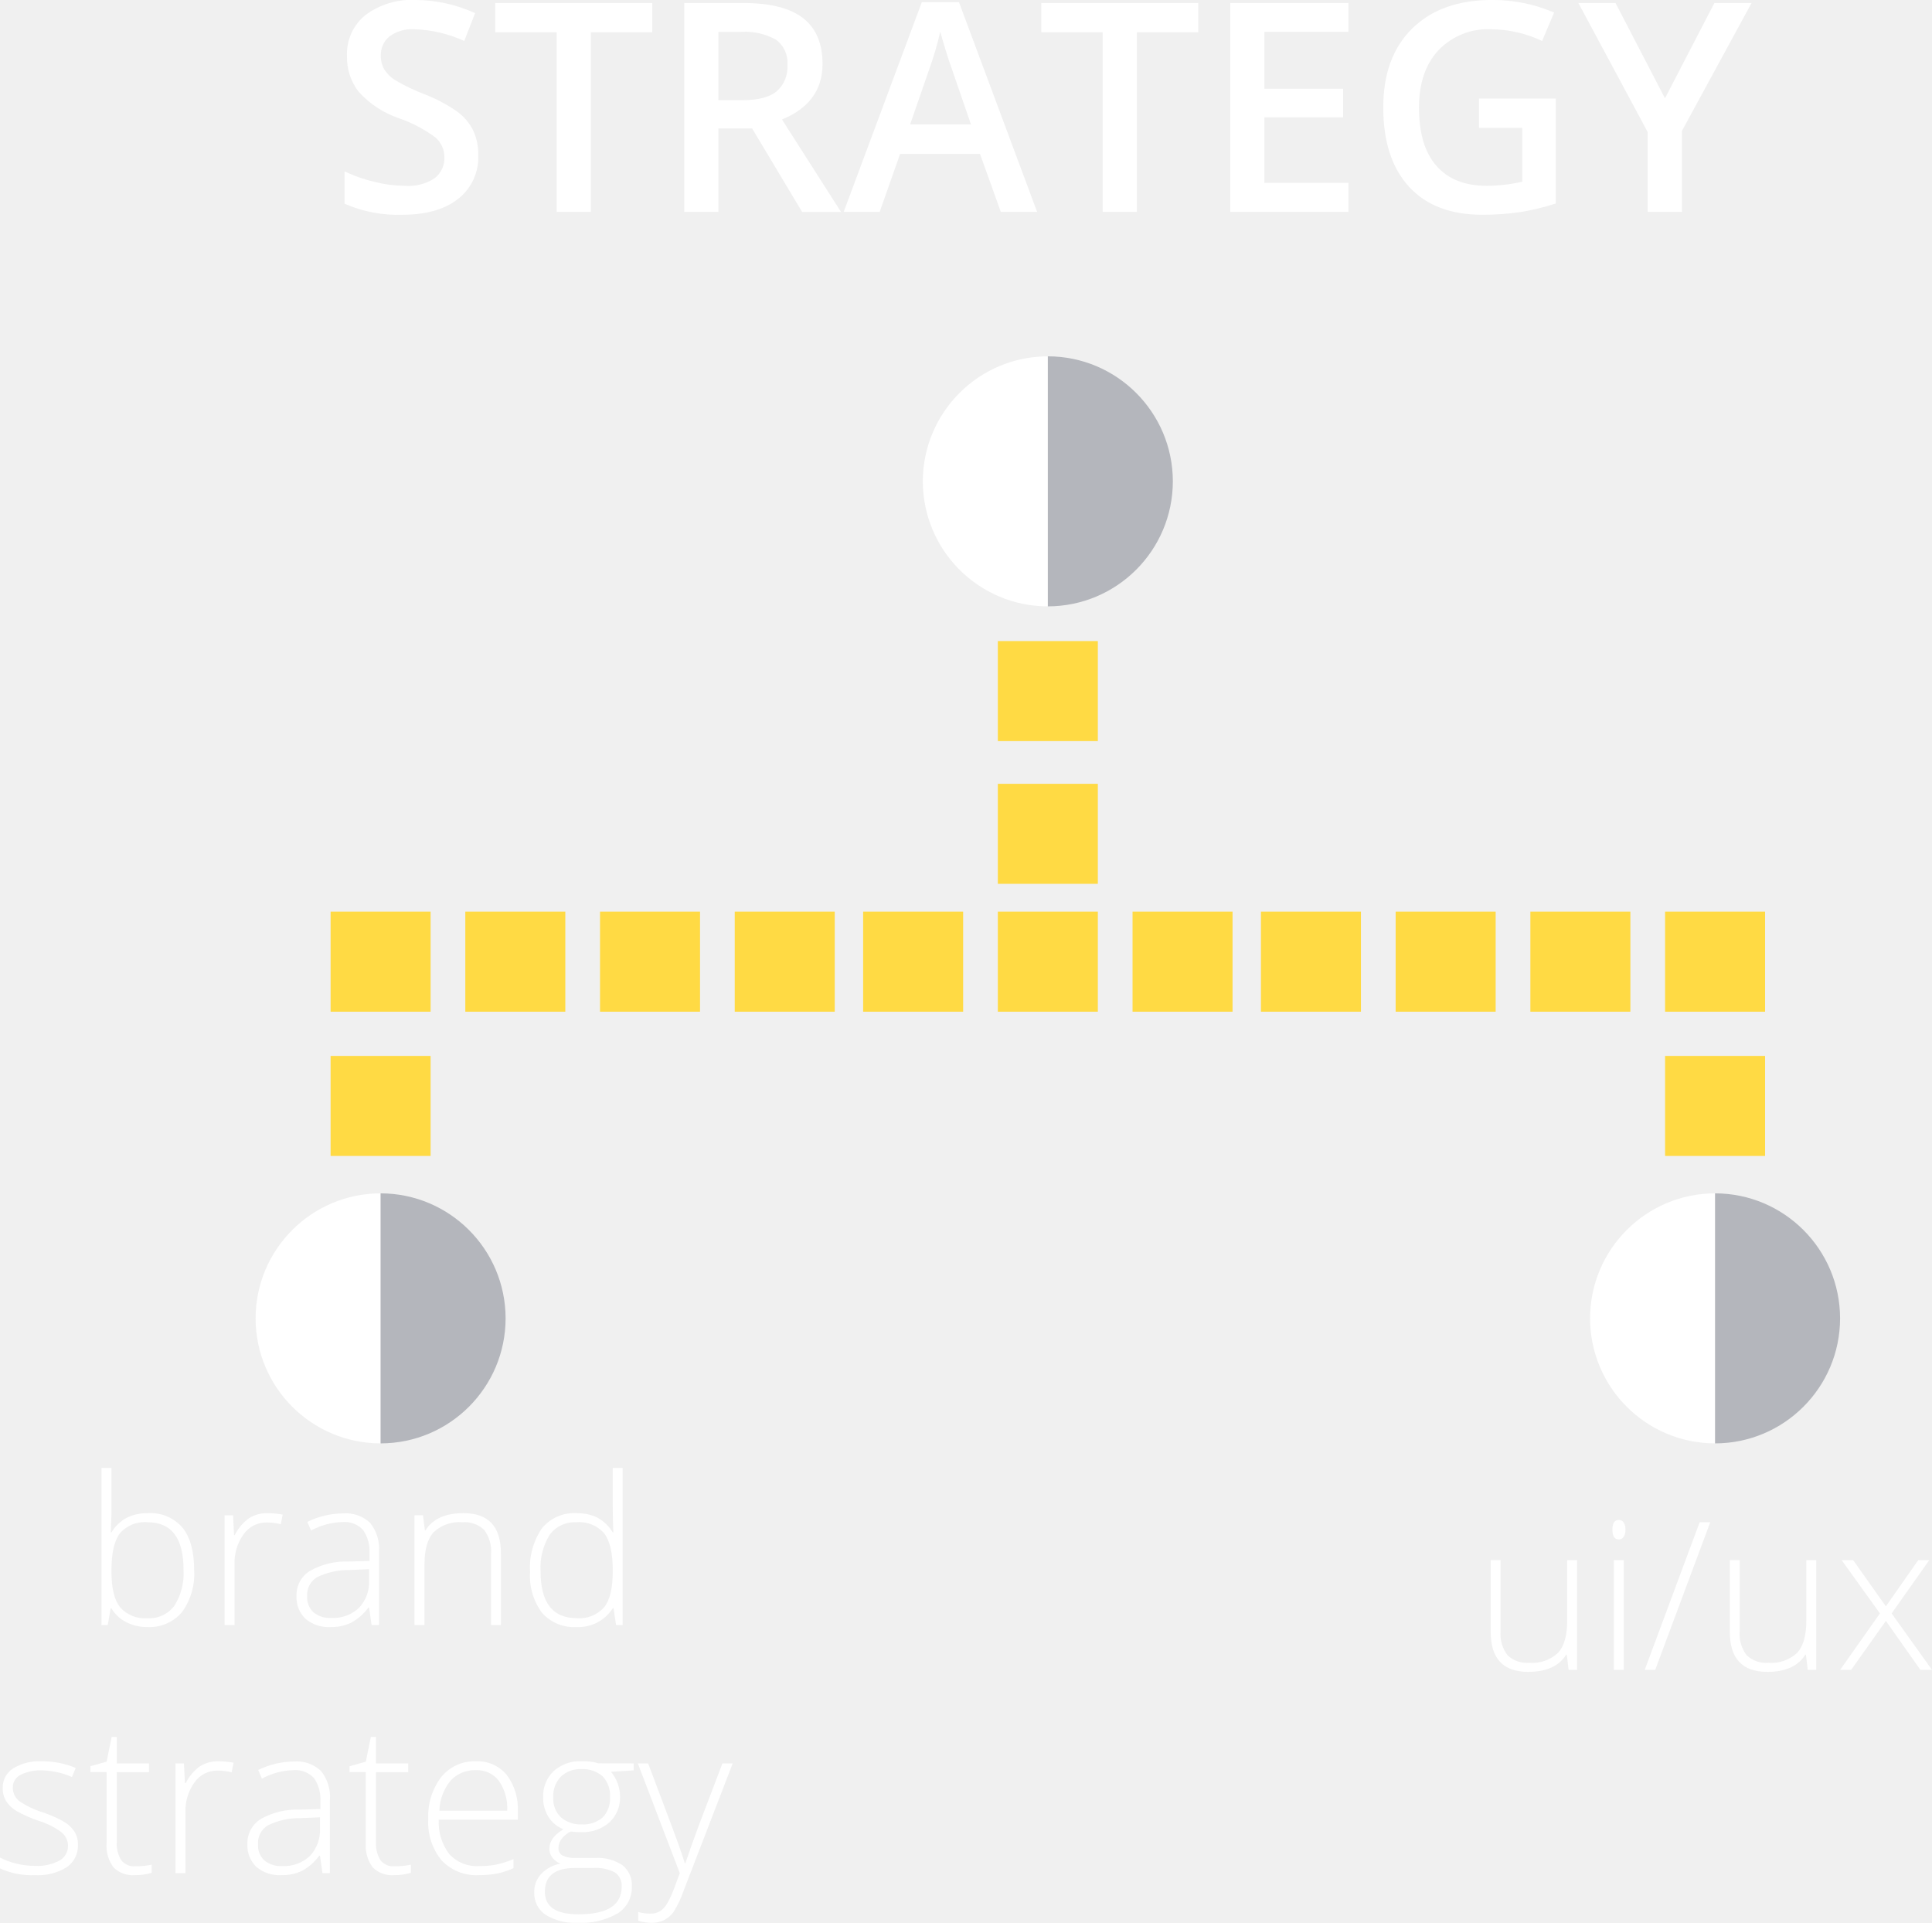
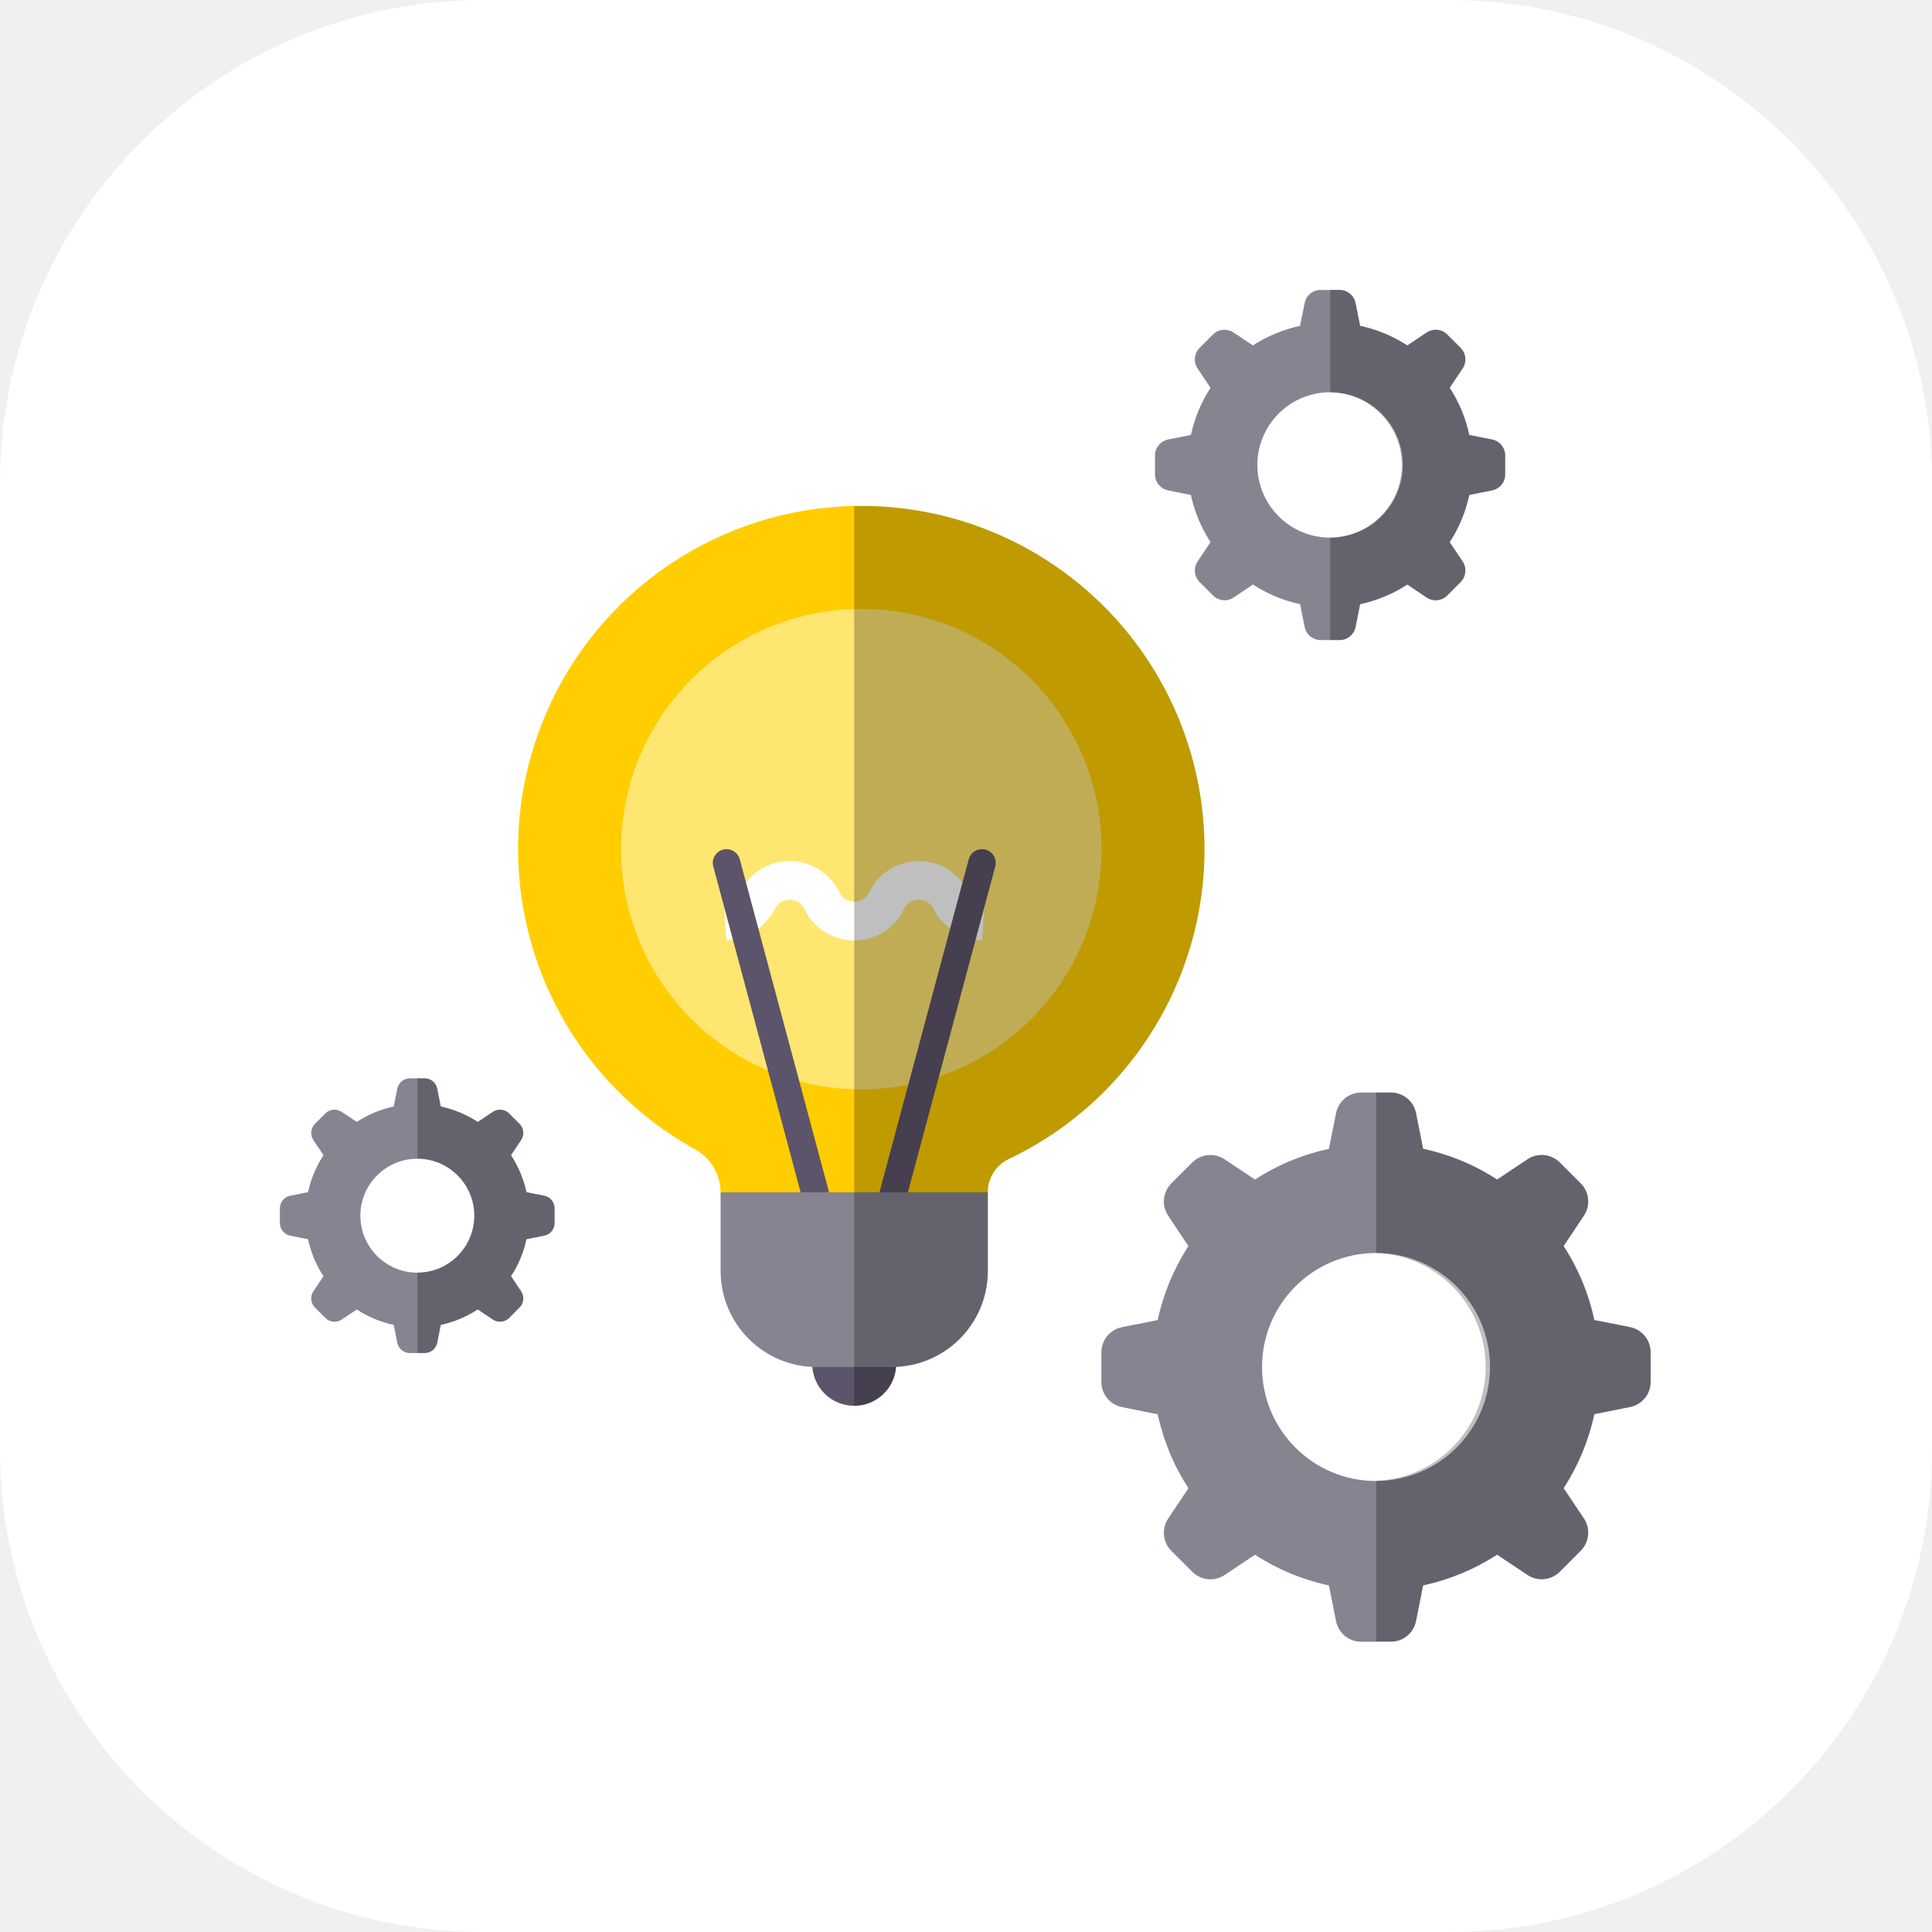
- <svg xmlns="http://www.w3.org/2000/svg" id="Component_13_1" data-name="Component 13 – 1" width="280.374" height="279" viewBox="0 0 280.374 279">
-   <g id="Group_164" data-name="Group 164" transform="translate(1661.595 -4901.344)">
-     <path id="Path_603" data-name="Path 603" d="M-1592.191,4923.859a7.627,7.627,0,0,1-2.922,6.344q-2.923,2.3-8.065,2.3a19.246,19.246,0,0,1-8.417-1.6v-4.686a22.792,22.792,0,0,0,4.405,1.534,18.691,18.691,0,0,0,4.344.56,6.911,6.911,0,0,0,4.343-1.119,3.648,3.648,0,0,0,1.4-3.006,3.766,3.766,0,0,0-1.285-2.882,19.344,19.344,0,0,0-5.307-2.8,14.008,14.008,0,0,1-5.846-3.836,8.105,8.105,0,0,1-1.7-5.182,7.257,7.257,0,0,1,2.695-5.971,11.177,11.177,0,0,1,7.235-2.177,21.247,21.247,0,0,1,8.665,1.908l-1.575,4.042a18.956,18.956,0,0,0-7.215-1.7,5.538,5.538,0,0,0-3.648,1.047,3.44,3.44,0,0,0-1.244,2.768,3.892,3.892,0,0,0,.5,2.021,5.066,5.066,0,0,0,1.637,1.586,27.659,27.659,0,0,0,4.1,1.97,22.435,22.435,0,0,1,4.893,2.592,7.613,7.613,0,0,1,2.28,2.716A8.16,8.16,0,0,1-1592.191,4923.859Z" fill="#fff" />
-     <path id="Path_604" data-name="Path 604" d="M-1575.854,4932.089h-4.955V4906.03h-8.914v-4.25h22.784v4.25h-8.915Z" fill="#fff" />
-     <path id="Path_605" data-name="Path 605" d="M-1557.34,4919.982v12.107h-4.955V4901.78h8.562q5.868,0,8.687,2.2t2.819,6.635q0,5.658-5.887,8.064l8.562,13.413h-5.64l-7.255-12.107Zm0-4.1h3.441q3.462,0,5.018-1.286a4.666,4.666,0,0,0,1.555-3.815,4.106,4.106,0,0,0-1.68-3.69,9.2,9.2,0,0,0-5.059-1.12h-3.275Z" fill="#fff" />
-     <path id="Path_606" data-name="Path 606" d="M-1516.354,4932.089l-3.026-8.417h-11.589l-2.965,8.417h-5.224l11.339-30.433h5.391l11.34,30.433Zm-4.333-12.687-2.84-8.251q-.311-.829-.86-2.612t-.757-2.613a46.479,46.479,0,0,1-1.637,5.577l-2.737,7.9Z" fill="#fff" />
-     <path id="Path_607" data-name="Path 607" d="M-1496.617,4932.089h-4.955V4906.03h-8.914v-4.25h22.784v4.25h-8.915Z" fill="#fff" />
-     <path id="Path_608" data-name="Path 608" d="M-1465.913,4932.089h-17.146V4901.78h17.146v4.187H-1478.1v8.251h11.423v4.147H-1478.1v9.515h12.191Z" fill="#fff" />
-     <path id="Path_609" data-name="Path 609" d="M-1446.966,4915.649h11.154v15.217a32.153,32.153,0,0,1-5.256,1.264,37.16,37.16,0,0,1-5.442.374q-6.883,0-10.614-4.074t-3.732-11.5q0-7.317,4.208-11.454t11.589-4.136a22.581,22.581,0,0,1,9,1.825l-1.741,4.125a17.537,17.537,0,0,0-7.381-1.7,9.938,9.938,0,0,0-7.671,3.048q-2.82,3.046-2.819,8.334,0,5.556,2.54,8.448t7.308,2.892a23.986,23.986,0,0,0,5.141-.6V4919.9h-6.282Z" fill="#fff" />
-     <path id="Path_610" data-name="Path 610" d="M-1419.973,4915.608l7.173-13.828h5.391l-10.1,18.555v11.754h-4.976V4920.5l-10.054-18.721h5.39Z" fill="#fff" />
+ <svg xmlns="http://www.w3.org/2000/svg" id="Component" width="100" height="100" viewBox="0 0 100 100">
+   <g id="Group_489" data-name="Group 489" transform="translate(-391 -2811)">
+     <g id="Group_446" data-name="Group 446" transform="translate(265 -3530)">
+       <rect id="Rectangle_75" data-name="Rectangle 75" width="100" height="100" rx="25" transform="translate(126 6341)" fill="#fff" />
+     </g>
  </g>
-   <g id="Group_351" data-name="Group 351" transform="translate(-324 -3735.539)">
-     <g id="Group_167" data-name="Group 167" transform="translate(1986.284 -1164.397)">
-       <path id="Path_639" data-name="Path 639" d="M-1444.518,5126.31v10.313a5.036,5.036,0,0,0,1.011,3.494,4.079,4.079,0,0,0,3.135,1.092,5.473,5.473,0,0,0,4.182-1.436q1.339-1.436,1.34-4.674v-8.789h1.436v15.924h-1.231l-.263-2.2H-1435q-1.553,2.49-5.523,2.49-5.434,0-5.434-5.816v-10.4Z" fill="#fff" />
-       <path id="Path_640" data-name="Path 640" d="M-1428.287,5121.886q0-1.406.923-1.406a.821.821,0,0,1,.71.367,1.8,1.8,0,0,1,.256,1.039,1.849,1.849,0,0,1-.256,1.041.81.81,0,0,1-.71.381Q-1428.288,5123.308-1428.287,5121.886Zm1.655,20.348h-1.45V5126.31h1.45Z" fill="#fff" />
-       <path id="Path_641" data-name="Path 641" d="M-1414.093,5120.818l-7.983,21.416h-1.524l7.969-21.416Z" fill="#fff" />
-       <path id="Path_642" data-name="Path 642" d="M-1409.816,5126.31v10.313a5.037,5.037,0,0,0,1.011,3.494,4.079,4.079,0,0,0,3.135,1.092,5.477,5.477,0,0,0,4.183-1.436q1.338-1.436,1.339-4.674v-8.789h1.436v15.924h-1.231l-.263-2.2h-.088q-1.553,2.49-5.523,2.49-5.434,0-5.434-5.816v-10.4Z" fill="#fff" />
-       <path id="Path_643" data-name="Path 643" d="M-1389.469,5134.044l-5.552-7.734h1.67l4.746,6.709,4.7-6.709h1.6l-5.464,7.734,5.86,8.19h-1.685l-5.01-7.106-5.039,7.106h-1.6Z" fill="#fff" />
+   <g id="Group_506" data-name="Group 506" transform="translate(-471.626 -250.954)">
+     <g id="Group_496" data-name="Group 496" transform="translate(498.444 277.143)">
+       <path id="Path_1594" data-name="Path 1594" d="M538.955,294.69a17.754,17.754,0,0,1-10.1,17.136,1.9,1.9,0,0,0-1.079,1.721h0a3.2,3.2,0,0,1-3.2,3.2h-7.432a3.2,3.2,0,0,1-3.2-3.2h0a2.562,2.562,0,0,0-1.338-2.234,17.762,17.762,0,1,1,26.349-16.623Z" transform="translate(-503.464 -278.023)" fill="#ffcd00" />
+       <g id="Group_118" data-name="Group 118" transform="translate(5.332 5.33)">
+         <path id="Path_427" data-name="Path 427" d="M523.4,285.525a12.434,12.434,0,1,1-12.434,12.434A12.433,12.433,0,0,1,523.4,285.525h0" transform="translate(-510.968 -285.525)" fill="#ffe671" />
+       </g>
+       <path id="Path_1595" data-name="Path 1595" d="M518.543,307.41a2.07,2.07,0,0,0,1.671-1.055,1.851,1.851,0,0,1,3.342,0,1.851,1.851,0,0,0,3.342,0,1.852,1.852,0,0,1,3.343,0,2.069,2.069,0,0,0,1.671,1.055" transform="translate(-507.83 -285.921)" fill="none" stroke="#fff" stroke-miterlimit="10" stroke-width="2" />
+       <rect id="Rectangle_80" data-name="Rectangle 80" width="1.421" height="28.419" rx="0.71" transform="matrix(0.966, -0.259, 0.259, 0.966, 9.917, 17.972)" fill="#5c546a" />
+       <rect id="Rectangle_81" data-name="Rectangle 81" width="1.421" height="28.419" rx="0.71" transform="matrix(0.966, 0.259, -0.259, 0.966, 23.507, 17.604)" fill="#5c546a" />
+       <path id="Rectangle_82" data-name="Rectangle 82" d="M0,0H4.348a0,0,0,0,1,0,0V.668A2.174,2.174,0,0,1,2.174,2.842h0A2.174,2.174,0,0,1,0,.668V0A0,0,0,0,1,0,0Z" transform="translate(15.222 43.733)" fill="#5c546a" />
+       <g id="Group_494" data-name="Group 494" transform="translate(10.48 35.524)">
+         <path id="Path_1596" data-name="Path 1596" d="M532.047,328.023v4.071a4.973,4.973,0,0,1-4.973,4.973h-3.886a4.973,4.973,0,0,1-4.973-4.973v-4.071Z" transform="translate(-518.214 -328.023)" fill="#868491" />
+       </g>
+       <g id="Group_495" data-name="Group 495" transform="translate(17.396)" opacity="0.25">
+         <path id="Path_1597" data-name="Path 1597" d="M535.942,311.828a1.9,1.9,0,0,0-1.08,1.719v4.071a4.955,4.955,0,0,1-4.746,4.959,2.168,2.168,0,0,1-2.167,2.018V278.03c.5-.014,1.016-.007,1.535.028a17.764,17.764,0,0,1,6.458,33.769Z" transform="translate(-527.949 -278.023)" />
+       </g>
    </g>
-     <g id="Group_170" data-name="Group 170" transform="translate(1986.284 -1164.397)">
-       <path id="Path_669" data-name="Path 669" d="M-1640.832,5119.5a6.081,6.081,0,0,1,5.032,2.1q1.691,2.1,1.691,6.146a9.373,9.373,0,0,1-1.779,6.123,6.131,6.131,0,0,1-5,2.153,6.567,6.567,0,0,1-3.061-.7,5.365,5.365,0,0,1-2.154-1.992h-.131l-.411,2.4h-.908v-22.793h1.45v5.728q0,1.288-.058,2.373l-.044,1.245h.1a5.819,5.819,0,0,1,2.191-2.11A6.55,6.55,0,0,1-1640.832,5119.5Zm-.029,1.318a4.727,4.727,0,0,0-4.029,1.611q-1.215,1.612-1.216,5.318V5128q0,3.6,1.267,5.171a4.777,4.777,0,0,0,3.948,1.567,4.529,4.529,0,0,0,3.926-1.824,8.765,8.765,0,0,0,1.318-5.193Q-1635.647,5120.818-1640.861,5120.817Z" fill="#fff" />
-       <path id="Path_670" data-name="Path 670" d="M-1623.43,5119.5a12.408,12.408,0,0,1,2.168.205l-.278,1.391a8.487,8.487,0,0,0-2.066-.249,4.007,4.007,0,0,0-3.339,1.729,7.038,7.038,0,0,0-1.3,4.365v8.789h-1.45v-15.923h1.23l.147,2.871h.1a6.74,6.74,0,0,1,2.095-2.467A4.9,4.9,0,0,1-1623.43,5119.5Z" fill="#fff" />
-       <path id="Path_671" data-name="Path 671" d="M-1608.357,5135.729l-.366-2.519h-.117a7.575,7.575,0,0,1-2.468,2.175,6.6,6.6,0,0,1-3,.637,5.18,5.18,0,0,1-3.647-1.2,4.3,4.3,0,0,1-1.3-3.325,4.1,4.1,0,0,1,1.941-3.618,10.546,10.546,0,0,1,5.618-1.363l3.032-.088v-1.054a5.416,5.416,0,0,0-.923-3.428,3.577,3.577,0,0,0-2.974-1.157,9.953,9.953,0,0,0-4.585,1.23l-.542-1.26a12.142,12.142,0,0,1,5.186-1.23,5.172,5.172,0,0,1,3.919,1.362,5.989,5.989,0,0,1,1.3,4.248v10.591Zm-5.859-1.025a5.47,5.47,0,0,0,4.021-1.457,5.449,5.449,0,0,0,1.472-4.051v-1.568l-2.783.118a10.5,10.5,0,0,0-4.782,1.048,3.013,3.013,0,0,0-1.429,2.76,2.97,2.97,0,0,0,.915,2.322A3.72,3.72,0,0,0-1614.216,5134.7Z" fill="#fff" />
-       <path id="Path_672" data-name="Path 672" d="M-1591.028,5135.729V5125.4a5.031,5.031,0,0,0-1.01-3.493,4.079,4.079,0,0,0-3.135-1.092,5.429,5.429,0,0,0-4.183,1.443q-1.325,1.444-1.325,4.68v8.789h-1.45v-15.923h1.23l.279,2.183h.088q1.553-2.49,5.522-2.49,5.419,0,5.42,5.815v10.415Z" fill="#fff" />
-       <path id="Path_673" data-name="Path 673" d="M-1578.606,5119.5a6.626,6.626,0,0,1,2.989.629,5.96,5.96,0,0,1,2.256,2.154h.087q-.087-1.847-.087-3.618v-5.728h1.435v22.793h-.952l-.366-2.432h-.117a5.893,5.893,0,0,1-5.215,2.725,6.246,6.246,0,0,1-5.039-2.051,8.993,8.993,0,0,1-1.744-5.976,9.987,9.987,0,0,1,1.729-6.314A6.026,6.026,0,0,1-1578.606,5119.5Zm0,1.318a4.5,4.5,0,0,0-3.918,1.831,9.067,9.067,0,0,0-1.311,5.317q0,6.768,5.259,6.768a4.773,4.773,0,0,0,3.955-1.567q1.26-1.567,1.26-5.171v-.249q0-3.691-1.239-5.31A4.724,4.724,0,0,0-1578.606,5120.817Z" fill="#fff" />
-       <path id="Path_674" data-name="Path 674" d="M-1650.976,5167.584a3.785,3.785,0,0,1-1.626,3.288,7.91,7.91,0,0,1-4.614,1.15,11.009,11.009,0,0,1-5.068-.981v-1.568a11.184,11.184,0,0,0,5.068,1.2,6.686,6.686,0,0,0,3.582-.783,2.386,2.386,0,0,0,1.223-2.088,2.543,2.543,0,0,0-.975-2.021,10.717,10.717,0,0,0-3.2-1.612,18.333,18.333,0,0,1-3.355-1.486,4.641,4.641,0,0,1-1.457-1.406,3.527,3.527,0,0,1-.491-1.912,3.263,3.263,0,0,1,1.5-2.827,7.293,7.293,0,0,1,4.2-1.04,12.575,12.575,0,0,1,4.893.966l-.542,1.319a11.47,11.47,0,0,0-4.351-.967,6.308,6.308,0,0,0-3.09.644,1.979,1.979,0,0,0-1.143,1.788,2.473,2.473,0,0,0,.886,1.992,12.4,12.4,0,0,0,3.465,1.67,17.087,17.087,0,0,1,3.134,1.4,4.574,4.574,0,0,1,1.473,1.414A3.47,3.47,0,0,1-1650.976,5167.584Z" fill="#fff" />
-       <path id="Path_675" data-name="Path 675" d="M-1642.67,5170.733a10.9,10.9,0,0,0,2.4-.234v1.171a7.667,7.667,0,0,1-2.431.352,3.957,3.957,0,0,1-3.113-1.128,5.229,5.229,0,0,1-1-3.545v-10.283h-2.358v-.85l2.358-.659.733-3.6h.747v3.852h4.673v1.26h-4.673v10.078a4.6,4.6,0,0,0,.644,2.71A2.341,2.341,0,0,0-1642.67,5170.733Z" fill="#fff" />
-       <path id="Path_676" data-name="Path 676" d="M-1630.556,5155.5a12.409,12.409,0,0,1,2.168.205l-.278,1.391a8.488,8.488,0,0,0-2.066-.249,4.008,4.008,0,0,0-3.339,1.729,7.038,7.038,0,0,0-1.3,4.365v8.789h-1.45v-15.923h1.23l.147,2.871h.1a6.739,6.739,0,0,1,2.095-2.467A4.9,4.9,0,0,1-1630.556,5155.5Z" fill="#fff" />
-       <path id="Path_677" data-name="Path 677" d="M-1615.483,5171.729l-.366-2.519h-.117a7.575,7.575,0,0,1-2.468,2.175,6.6,6.6,0,0,1-3,.637,5.18,5.18,0,0,1-3.647-1.2,4.3,4.3,0,0,1-1.3-3.325,4.1,4.1,0,0,1,1.941-3.618,10.545,10.545,0,0,1,5.618-1.363l3.032-.088v-1.054a5.416,5.416,0,0,0-.923-3.428,3.577,3.577,0,0,0-2.974-1.157,9.953,9.953,0,0,0-4.585,1.23l-.542-1.26a12.141,12.141,0,0,1,5.186-1.23,5.172,5.172,0,0,1,3.919,1.362,5.989,5.989,0,0,1,1.3,4.248v10.591Zm-5.859-1.025a5.474,5.474,0,0,0,4.022-1.457,5.452,5.452,0,0,0,1.471-4.051v-1.568l-2.783.118a10.5,10.5,0,0,0-4.782,1.048,3.013,3.013,0,0,0-1.429,2.76,2.97,2.97,0,0,0,.915,2.322A3.72,3.72,0,0,0-1621.342,5170.7Z" fill="#fff" />
-       <path id="Path_678" data-name="Path 678" d="M-1605.053,5170.733a10.9,10.9,0,0,0,2.4-.234v1.171a7.667,7.667,0,0,1-2.431.352,3.958,3.958,0,0,1-3.113-1.128,5.235,5.235,0,0,1-1-3.545v-10.283h-2.359v-.85l2.359-.659.732-3.6h.747v3.852h4.673v1.26h-4.673v10.078a4.6,4.6,0,0,0,.645,2.71A2.338,2.338,0,0,0-1605.053,5170.733Z" fill="#fff" />
-       <path id="Path_679" data-name="Path 679" d="M-1592.778,5172.022a6.938,6.938,0,0,1-5.413-2.139,8.592,8.592,0,0,1-1.94-5.991,9.337,9.337,0,0,1,1.875-6.1,6.188,6.188,0,0,1,5.054-2.293,5.456,5.456,0,0,1,4.438,1.962,8.107,8.107,0,0,1,1.626,5.333v1.171h-11.47a7.535,7.535,0,0,0,1.531,5.01,5.386,5.386,0,0,0,4.3,1.729,13.342,13.342,0,0,0,2.4-.191,14.571,14.571,0,0,0,2.614-.82v1.318a11.563,11.563,0,0,1-2.49.8A13.782,13.782,0,0,1-1592.778,5172.022Zm-.424-15.234a4.776,4.776,0,0,0-3.692,1.515,7.163,7.163,0,0,0-1.626,4.373h9.844a6.939,6.939,0,0,0-1.2-4.328A3.96,3.96,0,0,0-1593.2,5156.788Z" fill="#fff" />
-       <path id="Path_680" data-name="Path 680" d="M-1570.321,5155.806v1.011l-3.3.205a5.625,5.625,0,0,1,1.318,3.6,4.87,4.87,0,0,1-1.53,3.728,5.791,5.791,0,0,1-4.11,1.428,8.868,8.868,0,0,1-1.523-.088,3.789,3.789,0,0,0-1.318,1.069,2.157,2.157,0,0,0-.455,1.3,1.2,1.2,0,0,0,.58,1.113,3.927,3.927,0,0,0,1.94.352h2.783a6.462,6.462,0,0,1,3.97,1.047,3.65,3.65,0,0,1,1.377,3.1,4.415,4.415,0,0,1-2.043,3.89,10.434,10.434,0,0,1-5.823,1.369,8.023,8.023,0,0,1-4.652-1.157,3.722,3.722,0,0,1-1.647-3.223,3.82,3.82,0,0,1,1.018-2.724,5.273,5.273,0,0,1,2.761-1.48,2.8,2.8,0,0,1-1.149-.871,2.071,2.071,0,0,1-.433-1.3q0-1.6,2.036-2.812a4.538,4.538,0,0,1-2.168-1.795,5.124,5.124,0,0,1-.776-2.805,5.039,5.039,0,0,1,1.516-3.83,5.691,5.691,0,0,1,4.094-1.443,7.552,7.552,0,0,1,2.432.307Zm-12.891,18.618q0,3.282,4.878,3.282,6.27,0,6.269-4a2.3,2.3,0,0,0-.981-2.08,5.971,5.971,0,0,0-3.179-.645h-2.607Q-1583.212,5170.982-1583.212,5174.424Zm1.216-13.652a3.67,3.67,0,0,0,1.12,2.863,4.28,4.28,0,0,0,3,1.019,4.265,4.265,0,0,0,3.055-1.011,3.858,3.858,0,0,0,1.061-2.93,3.982,3.982,0,0,0-1.091-3.054,4.309,4.309,0,0,0-3.054-1.018,4.046,4.046,0,0,0-3,1.092A4.106,4.106,0,0,0-1582,5160.772Z" fill="#fff" />
-       <path id="Path_681" data-name="Path 681" d="M-1569.721,5155.806h1.494l3.369,8.936q1.539,4.115,1.949,5.552h.088q.615-1.89,2.006-5.64l3.37-8.848h1.494l-7.134,18.5a14.43,14.43,0,0,1-1.45,3.047,3.908,3.908,0,0,1-1.369,1.187,4.188,4.188,0,0,1-1.9.4,6.494,6.494,0,0,1-1.86-.308v-1.259a6.877,6.877,0,0,0,1.831.234,2.468,2.468,0,0,0,1.318-.351,3.283,3.283,0,0,0,1.032-1.091,14.468,14.468,0,0,0,1.071-2.344q.606-1.6.783-2.088Z" fill="#fff" />
+     <g id="Group_499" data-name="Group 499" transform="translate(528.642 307.501)">
+       <g id="Group_497" data-name="Group 497">
+         <path id="Path_1598" data-name="Path 1598" d="M573.323,332.9l-1.849-.368a11.448,11.448,0,0,0-1.59-3.828l1.05-1.574a1.323,1.323,0,0,0-.166-1.67l-1.085-1.085a1.324,1.324,0,0,0-1.67-.164l-1.572,1.048a11.445,11.445,0,0,0-3.829-1.59l-.37-1.849a1.322,1.322,0,0,0-1.3-1.064h-1.537a1.322,1.322,0,0,0-1.3,1.064l-.368,1.849a11.445,11.445,0,0,0-3.829,1.59l-1.574-1.048a1.324,1.324,0,0,0-1.67.164l-1.085,1.085a1.323,1.323,0,0,0-.164,1.67l1.048,1.574a11.433,11.433,0,0,0-1.59,3.828l-1.85.368a1.326,1.326,0,0,0-1.064,1.3v1.537a1.325,1.325,0,0,0,1.064,1.3l1.85.371a11.432,11.432,0,0,0,1.59,3.828l-1.048,1.572a1.323,1.323,0,0,0,.164,1.67l1.085,1.085a1.323,1.323,0,0,0,1.67.167l1.574-1.051a11.433,11.433,0,0,0,3.829,1.59l.368,1.85a1.323,1.323,0,0,0,1.3,1.064h1.537a1.323,1.323,0,0,0,1.3-1.064l.37-1.85a11.434,11.434,0,0,0,3.829-1.59l1.572,1.051a1.323,1.323,0,0,0,1.67-.167l1.085-1.085a1.323,1.323,0,0,0,.166-1.67l-1.05-1.572a11.448,11.448,0,0,0,1.59-3.828l1.849-.371a1.322,1.322,0,0,0,1.064-1.3v-1.537A1.323,1.323,0,0,0,573.323,332.9Zm-13.145,7.962a5.9,5.9,0,1,1,5.895-5.895A5.9,5.9,0,0,1,560.178,340.859Z" transform="translate(-545.967 -320.753)" fill="#868491" />
+       </g>
+       <g id="Group_498" data-name="Group 498" transform="translate(14.215 0.001)" opacity="0.25">
+         <path id="Path_1599" data-name="Path 1599" d="M579.118,332.894l-1.852-.365a11.217,11.217,0,0,0-1.591-3.83l1.053-1.575a1.33,1.33,0,0,0-.166-1.67l-1.084-1.084a1.331,1.331,0,0,0-1.67-.166l-1.575,1.053a11.222,11.222,0,0,0-3.83-1.591l-.364-1.852a1.329,1.329,0,0,0-1.3-1.061h-.767v8.309a5.9,5.9,0,0,1,0,11.791v8.317h.767a1.329,1.329,0,0,0,1.3-1.06l.364-1.852a11.539,11.539,0,0,0,3.83-1.59l1.575,1.052a1.33,1.33,0,0,0,1.67-.166l1.084-1.092a1.328,1.328,0,0,0,.166-1.67l-1.053-1.567a11.285,11.285,0,0,0,1.591-3.83l1.852-.372a1.317,1.317,0,0,0,1.06-1.3v-1.535A1.328,1.328,0,0,0,579.118,332.894Z" transform="translate(-565.974 -320.755)" />
+       </g>
    </g>
-     <rect id="Rectangle_10" data-name="Rectangle 10" width="14.512" height="14.512" transform="translate(468.808 3849.271)" fill="#ffda44" />
-     <rect id="Rectangle_11" data-name="Rectangle 11" width="14.512" height="14.512" transform="translate(468.808 3828.56)" fill="#ffda44" />
-     <path id="Path_723" data-name="Path 723" d="M-1431.531,5091.232a18.162,18.162,0,0,0,18.141,18.141v-36.281A18.161,18.161,0,0,0-1431.531,5091.232Z" transform="translate(1986.284 -1164.397)" fill="#fff" />
-     <path id="Path_724" data-name="Path 724" d="M-1413.39,5073.092v36.281a18.162,18.162,0,0,0,18.141-18.141A18.161,18.161,0,0,0-1413.39,5073.092Z" transform="translate(1986.284 -1164.397)" fill="#b4b6bc" />
-     <rect id="Rectangle_12" data-name="Rectangle 12" width="14.512" height="14.512" transform="translate(371.978 3888.754)" fill="#ffda44" />
-     <path id="Path_725" data-name="Path 725" d="M-1625.191,5091.232a18.162,18.162,0,0,0,18.141,18.141v-36.281A18.161,18.161,0,0,0-1625.191,5091.232Z" transform="translate(1986.284 -1164.397)" fill="#fff" />
-     <path id="Path_726" data-name="Path 726" d="M-1607.05,5073.092v36.281a18.161,18.161,0,0,0,18.14-18.141A18.161,18.161,0,0,0-1607.05,5073.092Z" transform="translate(1986.284 -1164.397)" fill="#b4b6bc" />
-     <path id="Path_727" data-name="Path 727" d="M-1528.361,4969.779a18.161,18.161,0,0,0,18.141,18.141v-36.281A18.16,18.16,0,0,0-1528.361,4969.779Z" transform="translate(1986.284 -1164.397)" fill="#fff" />
-     <path id="Path_728" data-name="Path 728" d="M-1510.22,4951.639v36.281a18.161,18.161,0,0,0,18.141-18.141A18.16,18.16,0,0,0-1510.22,4951.639Z" transform="translate(1986.284 -1164.397)" fill="#b4b6bc" />
-     <rect id="Rectangle_19" data-name="Rectangle 19" width="14.512" height="14.512" transform="translate(411.076 3867.825)" fill="#ffda44" />
-     <rect id="Rectangle_20" data-name="Rectangle 20" width="14.512" height="14.512" transform="translate(430.626 3867.825)" fill="#ffda44" />
-     <rect id="Rectangle_21" data-name="Rectangle 21" width="14.512" height="14.512" transform="translate(371.978 3867.825)" fill="#ffda44" />
-     <rect id="Rectangle_22" data-name="Rectangle 22" width="14.512" height="14.512" transform="translate(391.527 3867.825)" fill="#ffda44" />
-     <rect id="Rectangle_23" data-name="Rectangle 23" width="14.512" height="14.512" transform="translate(449.259 3867.825)" fill="#ffda44" />
-     <rect id="Rectangle_24" data-name="Rectangle 24" width="14.512" height="14.512" transform="translate(468.808 3867.825)" fill="#ffda44" />
-     <rect id="Rectangle_25" data-name="Rectangle 25" width="14.512" height="14.512" transform="translate(488.357 3867.825)" fill="#ffda44" />
-     <rect id="Rectangle_26" data-name="Rectangle 26" width="14.512" height="14.512" transform="translate(506.99 3867.825)" fill="#ffda44" />
-     <rect id="Rectangle_27" data-name="Rectangle 27" width="14.512" height="14.512" transform="translate(526.539 3867.825)" fill="#ffda44" />
-     <rect id="Rectangle_28" data-name="Rectangle 28" width="14.512" height="14.512" transform="translate(546.089 3867.825)" fill="#ffda44" />
-     <rect id="Rectangle_29" data-name="Rectangle 29" width="14.512" height="14.512" transform="translate(565.638 3867.825)" fill="#ffda44" />
-     <rect id="Rectangle_30" data-name="Rectangle 30" width="14.512" height="14.512" transform="translate(565.638 3888.754)" fill="#ffda44" />
+     <g id="Group_502" data-name="Group 502" transform="translate(531.403 265.954)">
+       <g id="Group_500" data-name="Group 500">
+         <path id="Path_1600" data-name="Path 1600" d="M570.122,282.729l-1.18-.234a7.305,7.305,0,0,0-1.014-2.442l.669-1a.846.846,0,0,0-.105-1.066l-.693-.693a.846.846,0,0,0-1.067-.1l-1,.667a7.311,7.311,0,0,0-2.443-1.014l-.235-1.18a.844.844,0,0,0-.827-.678h-.981a.841.841,0,0,0-.827.678l-.236,1.18a7.307,7.307,0,0,0-2.442,1.014l-1-.667a.843.843,0,0,0-1.065.1l-.692.693a.843.843,0,0,0-.105,1.066l.669,1a7.311,7.311,0,0,0-1.016,2.442l-1.178.234a.847.847,0,0,0-.68.827v.981a.845.845,0,0,0,.68.827l1.178.238a7.31,7.31,0,0,0,1.016,2.442l-.669,1a.841.841,0,0,0,.105,1.064l.692.693a.841.841,0,0,0,1.065.107l1-.671a7.309,7.309,0,0,0,2.442,1.015l.236,1.18a.843.843,0,0,0,.827.678h.981a.846.846,0,0,0,.827-.678l.235-1.18a7.313,7.313,0,0,0,2.443-1.015l1,.671a.844.844,0,0,0,1.067-.107l.693-.693a.844.844,0,0,0,.105-1.064l-.669-1a7.3,7.3,0,0,0,1.014-2.442l1.18-.238a.841.841,0,0,0,.678-.827v-.981A.844.844,0,0,0,570.122,282.729Zm-8.386,5.08a3.762,3.762,0,1,1,3.761-3.762A3.767,3.767,0,0,1,561.736,287.809Z" transform="translate(-552.668 -274.981)" fill="#868491" />
+       </g>
+       <g id="Group_501" data-name="Group 501" transform="translate(9.07)" opacity="0.25">
+         <path id="Path_1601" data-name="Path 1601" d="M566.056,282.727l-1.182-.232a7.18,7.18,0,0,0-1.013-2.444l.671-1a.85.85,0,0,0-.107-1.066l-.691-.691a.848.848,0,0,0-1.066-.105l-1,.671a7.134,7.134,0,0,0-2.442-1.016l-.232-1.18a.849.849,0,0,0-.829-.678h-.49v5.3a3.762,3.762,0,0,1,0,7.523v5.305h.49a.849.849,0,0,0,.829-.676l.232-1.18a7.356,7.356,0,0,0,2.442-1.015l1,.671a.848.848,0,0,0,1.066-.105l.691-.7a.849.849,0,0,0,.107-1.066l-.671-1a7.24,7.24,0,0,0,1.013-2.444l1.182-.238a.838.838,0,0,0,.676-.827v-.981A.847.847,0,0,0,566.056,282.727Z" transform="translate(-557.67 -274.981)" />
+       </g>
+     </g>
+     <g id="Group_505" data-name="Group 505" transform="translate(486.126 306.774)">
+       <g id="Group_503" data-name="Group 503">
+         <path id="Path_1602" data-name="Path 1602" d="M499.8,325.8l-.925-.184a5.713,5.713,0,0,0-.8-1.914l.525-.787a.661.661,0,0,0-.083-.835l-.543-.542a.661.661,0,0,0-.834-.082l-.786.524a5.709,5.709,0,0,0-1.914-.8l-.185-.925a.661.661,0,0,0-.648-.532h-.769a.661.661,0,0,0-.648.532l-.184.925a5.716,5.716,0,0,0-1.914.8l-.787-.524a.662.662,0,0,0-.835.082l-.543.542a.662.662,0,0,0-.082.835l.524.787a5.727,5.727,0,0,0-.8,1.914l-.924.184a.663.663,0,0,0-.532.649v.768a.663.663,0,0,0,.532.649l.924.185a5.73,5.73,0,0,0,.8,1.915l-.524.786a.662.662,0,0,0,.082.835l.543.542a.662.662,0,0,0,.835.084l.787-.526a5.713,5.713,0,0,0,1.914.8l.184.925a.66.66,0,0,0,.648.531h.769a.66.66,0,0,0,.648-.531l.185-.925a5.707,5.707,0,0,0,1.914-.8l.786.526a.661.661,0,0,0,.834-.084l.543-.542a.661.661,0,0,0,.083-.835l-.525-.786a5.716,5.716,0,0,0,.8-1.915l.925-.185a.662.662,0,0,0,.531-.649v-.768A.662.662,0,0,0,499.8,325.8Zm-6.573,3.981a2.948,2.948,0,1,1,2.948-2.948A2.952,2.952,0,0,1,493.232,329.782Z" transform="translate(-486.126 -319.729)" fill="#868491" />
+       </g>
+       <g id="Group_504" data-name="Group 504" transform="translate(7.107 0.001)" opacity="0.25">
+         <path id="Path_1603" data-name="Path 1603" d="M502.7,325.8l-.926-.182a5.614,5.614,0,0,0-.8-1.915l.526-.787a.665.665,0,0,0-.083-.835l-.542-.542a.665.665,0,0,0-.835-.083l-.787.526a5.6,5.6,0,0,0-1.915-.8l-.182-.926a.665.665,0,0,0-.649-.53h-.384v4.154a2.948,2.948,0,1,1,0,5.9v4.158h.384a.665.665,0,0,0,.649-.531l.182-.926a5.772,5.772,0,0,0,1.915-.795l.787.526a.665.665,0,0,0,.835-.083l.542-.546a.664.664,0,0,0,.083-.835l-.526-.783a5.652,5.652,0,0,0,.8-1.915l.926-.186a.657.657,0,0,0,.53-.649v-.767A.666.666,0,0,0,502.7,325.8Z" transform="translate(-496.129 -319.731)" />
+       </g>
+     </g>
  </g>
</svg>
